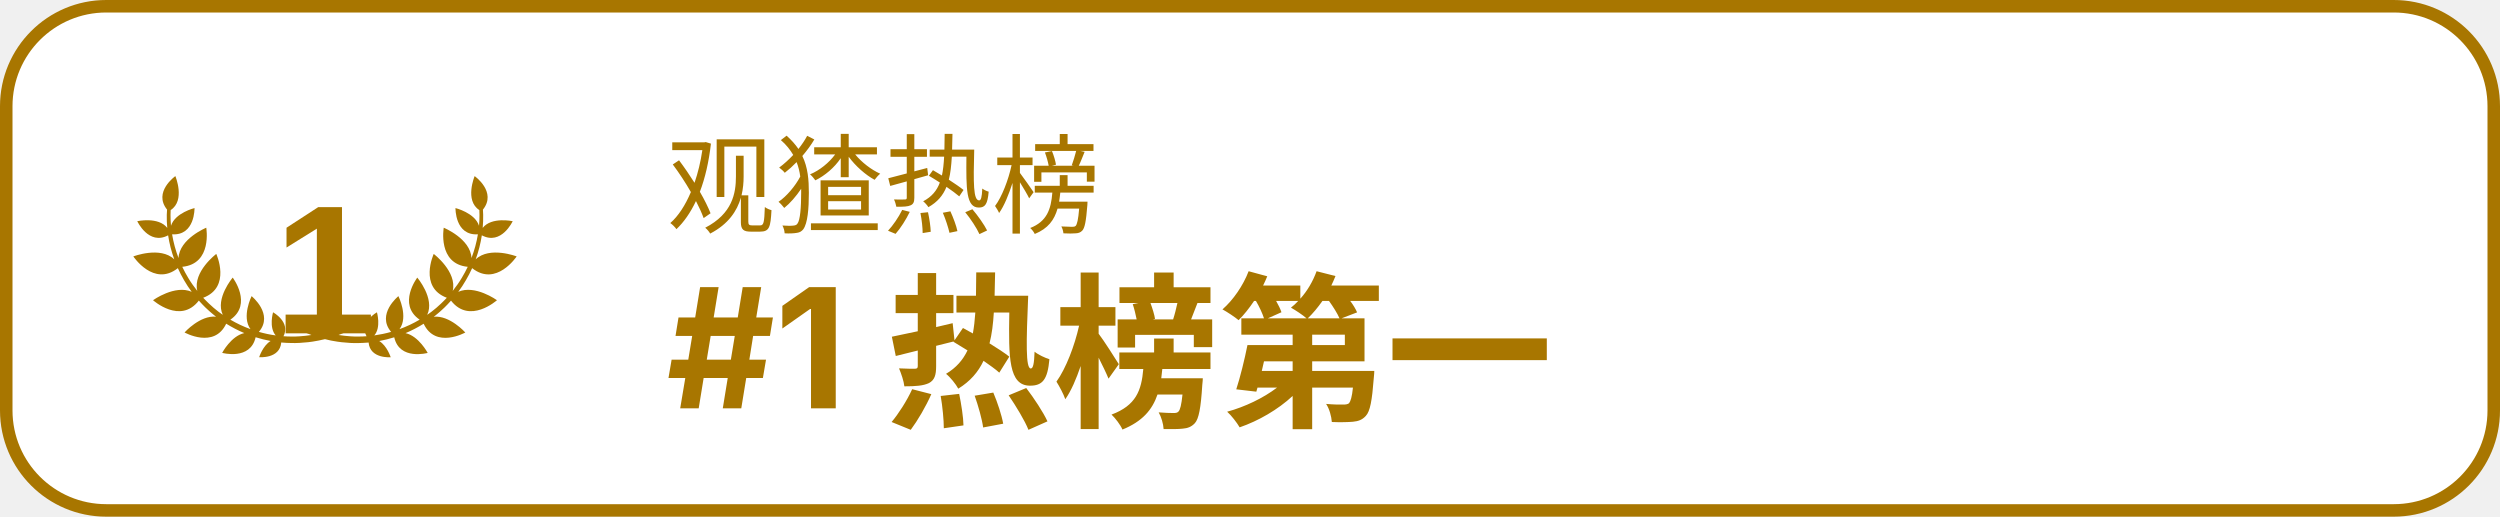
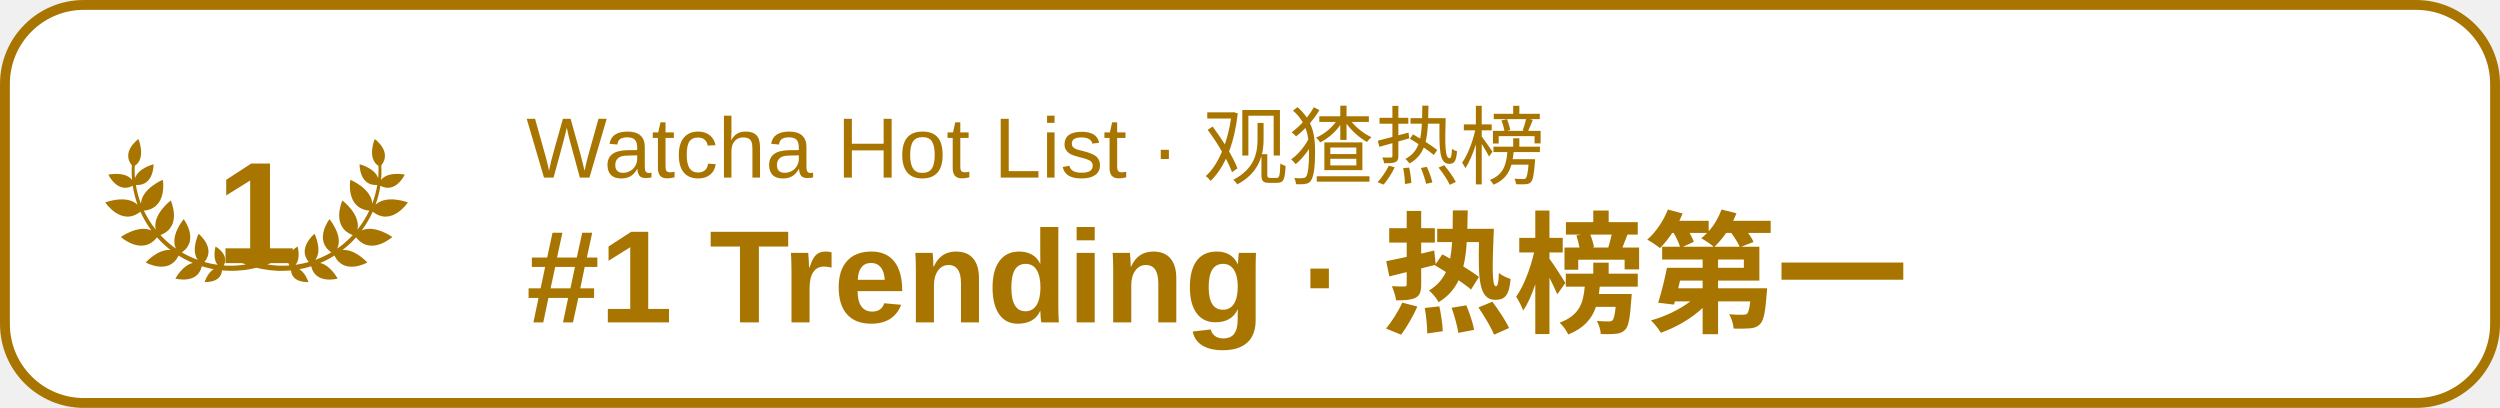
- <svg xmlns="http://www.w3.org/2000/svg" viewBox="0 0 300 62" width="300" height="62" role="img" aria-label="观猹热榜 · 第一名">
-   <rect stroke="#A87600" stroke-width="1.5" fill="#FFFFFF" x="0.75" y="0.75" width="298.5" height="60.5" rx="12" />
+ <svg xmlns="http://www.w3.org/2000/svg" viewBox="0 0 380 62" width="380" height="62" role="img" aria-label="Watcha Hot List · 观猹热榜 · #1 Trending · 热榜第一">
+   <rect stroke="#A87600" stroke-width="1.5" fill="#FFFFFF" x="0.75" y="0.75" width="378.5" height="60.5" rx="12" />
  <svg viewBox="0 0 80 80" width="50" height="46" x="14" y="9">
    <path fill="#A87600" fill-rule="evenodd" d="M70.71,40.31C75.74,44.3,80,37.86,80,37.86s-5.64-2.17-8.55,0.61c0.59-1.62,1.02-3.31,1.28-5.01c4.08,2.16,6.44-2.95,6.44-2.95s-4.41-0.97-6.26,1.4c0.08-0.91,0.12-1.82,0.1-2.73c-0.01-0.36-0.02-0.73-0.05-1.09c2.96-3.68-1.73-6.99-1.73-6.99s-2.14,5.09,0.98,7.09c0.02,0.33,0.03,0.66,0.03,1c0.01,0.76-0.03,1.52-0.1,2.27c-0.85-2.69-4.91-3.69-4.91-3.69s-0.13,5.78,4.68,5.48c-0.28,1.69-0.73,3.35-1.34,4.95c-0.19-4.03-5.79-6.33-5.79-6.33s-1.33,7.55,5.01,8.16c-0.38,0.8-0.8,1.57-1.25,2.32c-0.56,0.95-1.21,1.84-1.89,2.71c0.97-3.99-3.96-7.72-3.96-7.72s-3.18,6.94,2.73,9.15c-0.38,0.43-0.8,0.81-1.2,1.21c-0.21,0.2-0.43,0.38-0.64,0.58l-0.32,0.29c-0.11,0.09-0.22,0.18-0.33,0.27l-0.67,0.54l-0.7,0.51c-0.08,0.05-0.16,0.11-0.23,0.16c1.62-3.42-2.07-7.77-2.07-7.77s-4.21,5.55,0.49,8.78c-1.34,0.79-2.74,1.45-4.2,1.98c1.91-2.59-0.23-6.89-0.23-6.89s-4.66,3.77-1.52,7.46c-1.15,0.33-2.33,0.57-3.51,0.74c1.46-1.68,0.55-4.83,0.55-4.83s-3.7,2.03-2.18,5c-0.52,0.03-1.05,0.07-1.57,0.06c-0.29,0-0.57,0.01-0.86,0l-0.86-0.04c-0.85-0.06-1.7-0.15-2.54-0.28l0.68-0.27l0.42-0.17l0.41-0.19l0.82-0.38c0,0,0.01,0,0.01,0c0.39-0.18,0.55-0.65,0.37-1.03c-0.18-0.39-0.65-0.55-1.03-0.37l-0.04,0.02l-0.77,0.37l-0.39,0.18l-0.39,0.16l-0.79,0.33l-0.8,0.29l-0.4,0.14l-0.41,0.12L40,53.6l-0.51-0.15l-0.41-0.12l-0.4-0.14l-0.8-0.29l-0.79-0.33l-0.39-0.16l-0.39-0.18l-0.77-0.37l-0.04-0.02c0,0,0,0-0.01,0c-0.39-0.18-0.85-0.01-1.03,0.38c-0.18,0.39-0.01,0.85,0.38,1.03l0.82,0.38l0.41,0.19l0.42,0.17l0.68,0.27c-0.84,0.14-1.69,0.22-2.54,0.28l-0.86,0.04c-0.29,0.01-0.57,0-0.86,0c-0.53,0.01-1.05-0.03-1.57-0.06c1.51-2.98-2.18-5-2.18-5s-0.92,3.15,0.55,4.83c-1.19-0.16-2.36-0.41-3.51-0.74c3.15-3.7-1.52-7.46-1.52-7.46s-2.14,4.31-0.23,6.89c-1.46-0.53-2.86-1.19-4.2-1.98c4.7-3.22,0.49-8.78,0.49-8.78s-3.69,4.34-2.07,7.77c-0.08-0.05-0.16-0.1-0.23-0.16l-0.7-0.51l-0.67-0.54c-0.11-0.09-0.23-0.18-0.33-0.27l-0.32-0.29c-0.21-0.19-0.43-0.38-0.64-0.58c-0.4-0.4-0.82-0.79-1.2-1.21c5.91-2.21,2.73-9.15,2.73-9.15s-4.93,3.73-3.96,7.72c-0.68-0.86-1.33-1.76-1.89-2.71c-0.46-0.75-0.87-1.53-1.25-2.32c6.33-0.61,5.01-8.16,5.01-8.16s-5.6,2.31-5.79,6.33c-0.61-1.6-1.06-3.26-1.34-4.95c4.81,0.3,4.68-5.48,4.68-5.48s-4.05,0.99-4.91,3.69c-0.07-0.76-0.1-1.51-0.1-2.27c0-0.33,0.01-0.66,0.03-1c3.11-2.01,0.98-7.09,0.98-7.09s-4.69,3.31-1.73,6.99C7,28.46,6.99,28.82,6.98,29.18c-0.02,0.91,0.01,1.82,0.1,2.73c-1.84-2.38-6.26-1.4-6.26-1.4s2.37,5.11,6.44,2.95c0.26,1.71,0.69,3.39,1.28,5.01C5.64,35.69,0,37.86,0,37.86s4.26,6.43,9.29,2.45c0.39,0.87,0.83,1.72,1.31,2.54c0.47,0.83,1.01,1.63,1.58,2.4C8.71,43.7,4.11,47,4.11,47s5.7,5.1,9.56,0.08c0.04,0.04,0.07,0.08,0.11,0.12c0.39,0.45,0.82,0.87,1.24,1.3c0.21,0.21,0.44,0.41,0.66,0.61l0.33,0.3c0.11,0.1,0.23,0.19,0.34,0.29l0.69,0.57l0.23,0.17c-3.34-0.34-6.58,3.29-6.58,3.29s6.19,3.47,8.69-1.83c1.2,0.75,2.47,1.41,3.78,1.96c-2.76,0.6-4.62,4.13-4.62,4.13s5.89,1.62,6.98-3.26c1.03,0.32,2.07,0.58,3.13,0.78c-1.63,0.99-2.39,3.38-2.39,3.38s4.31,0.39,4.61-3.07c0.07,0.01,0.14,0.02,0.21,0.02c0.6,0.04,1.2,0.1,1.8,0.09c0.3,0,0.6,0.02,0.9,0.01l0.9-0.03c1.2-0.07,2.41-0.18,3.59-0.42l0.45-0.08c0.15-0.03,0.29-0.07,0.44-0.1L40,55.13l0.81,0.19c0.15,0.03,0.29,0.07,0.44,0.1l0.45,0.08c1.18,0.23,2.39,0.35,3.59,0.42l0.9,0.03c0.3,0.01,0.6-0.01,0.9-0.01c0.6,0,1.2-0.06,1.8-0.09c0.07-0.01,0.14-0.02,0.21-0.02c0.31,3.45,4.61,3.07,4.61,3.07s-0.76-2.39-2.39-3.38c1.06-0.2,2.11-0.46,3.13-0.78c1.09,4.88,6.98,3.26,6.98,3.26s-1.86-3.52-4.62-4.13c1.31-0.55,2.57-1.21,3.78-1.96c2.5,5.3,8.69,1.83,8.69,1.83s-3.24-3.63-6.58-3.29l0.23-0.17l0.69-0.57c0.11-0.1,0.23-0.19,0.34-0.29l0.33-0.3c0.22-0.2,0.45-0.4,0.66-0.61c0.42-0.43,0.85-0.84,1.24-1.3c0.03-0.04,0.07-0.08,0.11-0.12C70.19,52.1,75.89,47,75.89,47s-4.6-3.31-8.08-1.75c0.57-0.77,1.11-1.56,1.58-2.4C69.88,42.03,70.31,41.18,70.71,40.31z" />
  </svg>
  <text x="39" y="40" font-family="Arial, sans-serif" font-size="22" font-weight="700" fill="#A87600" text-anchor="middle">1</text>
-   <text x="80" y="27" font-family="'PingFang SC','Microsoft YaHei',-apple-system,sans-serif" font-size="13" font-weight="400" fill="#A87600">观猹热榜</text>
-   <text x="80" y="49" font-family="'PingFang SC','Microsoft YaHei',-apple-system,sans-serif" font-size="20" font-weight="700" fill="#A87600">#1 热榜第一</text>
+   <text x="80" y="27" font-family="Arial,'PingFang SC','Microsoft YaHei',sans-serif" font-size="13" font-weight="400" fill="#A87600">Watcha Hot List · 观猹热榜</text>
+   <text x="80" y="49" font-family="Arial,'PingFang SC','Microsoft YaHei',sans-serif" font-size="20" font-weight="700" fill="#A87600">#1 Trending · 热榜第一</text>
</svg>
